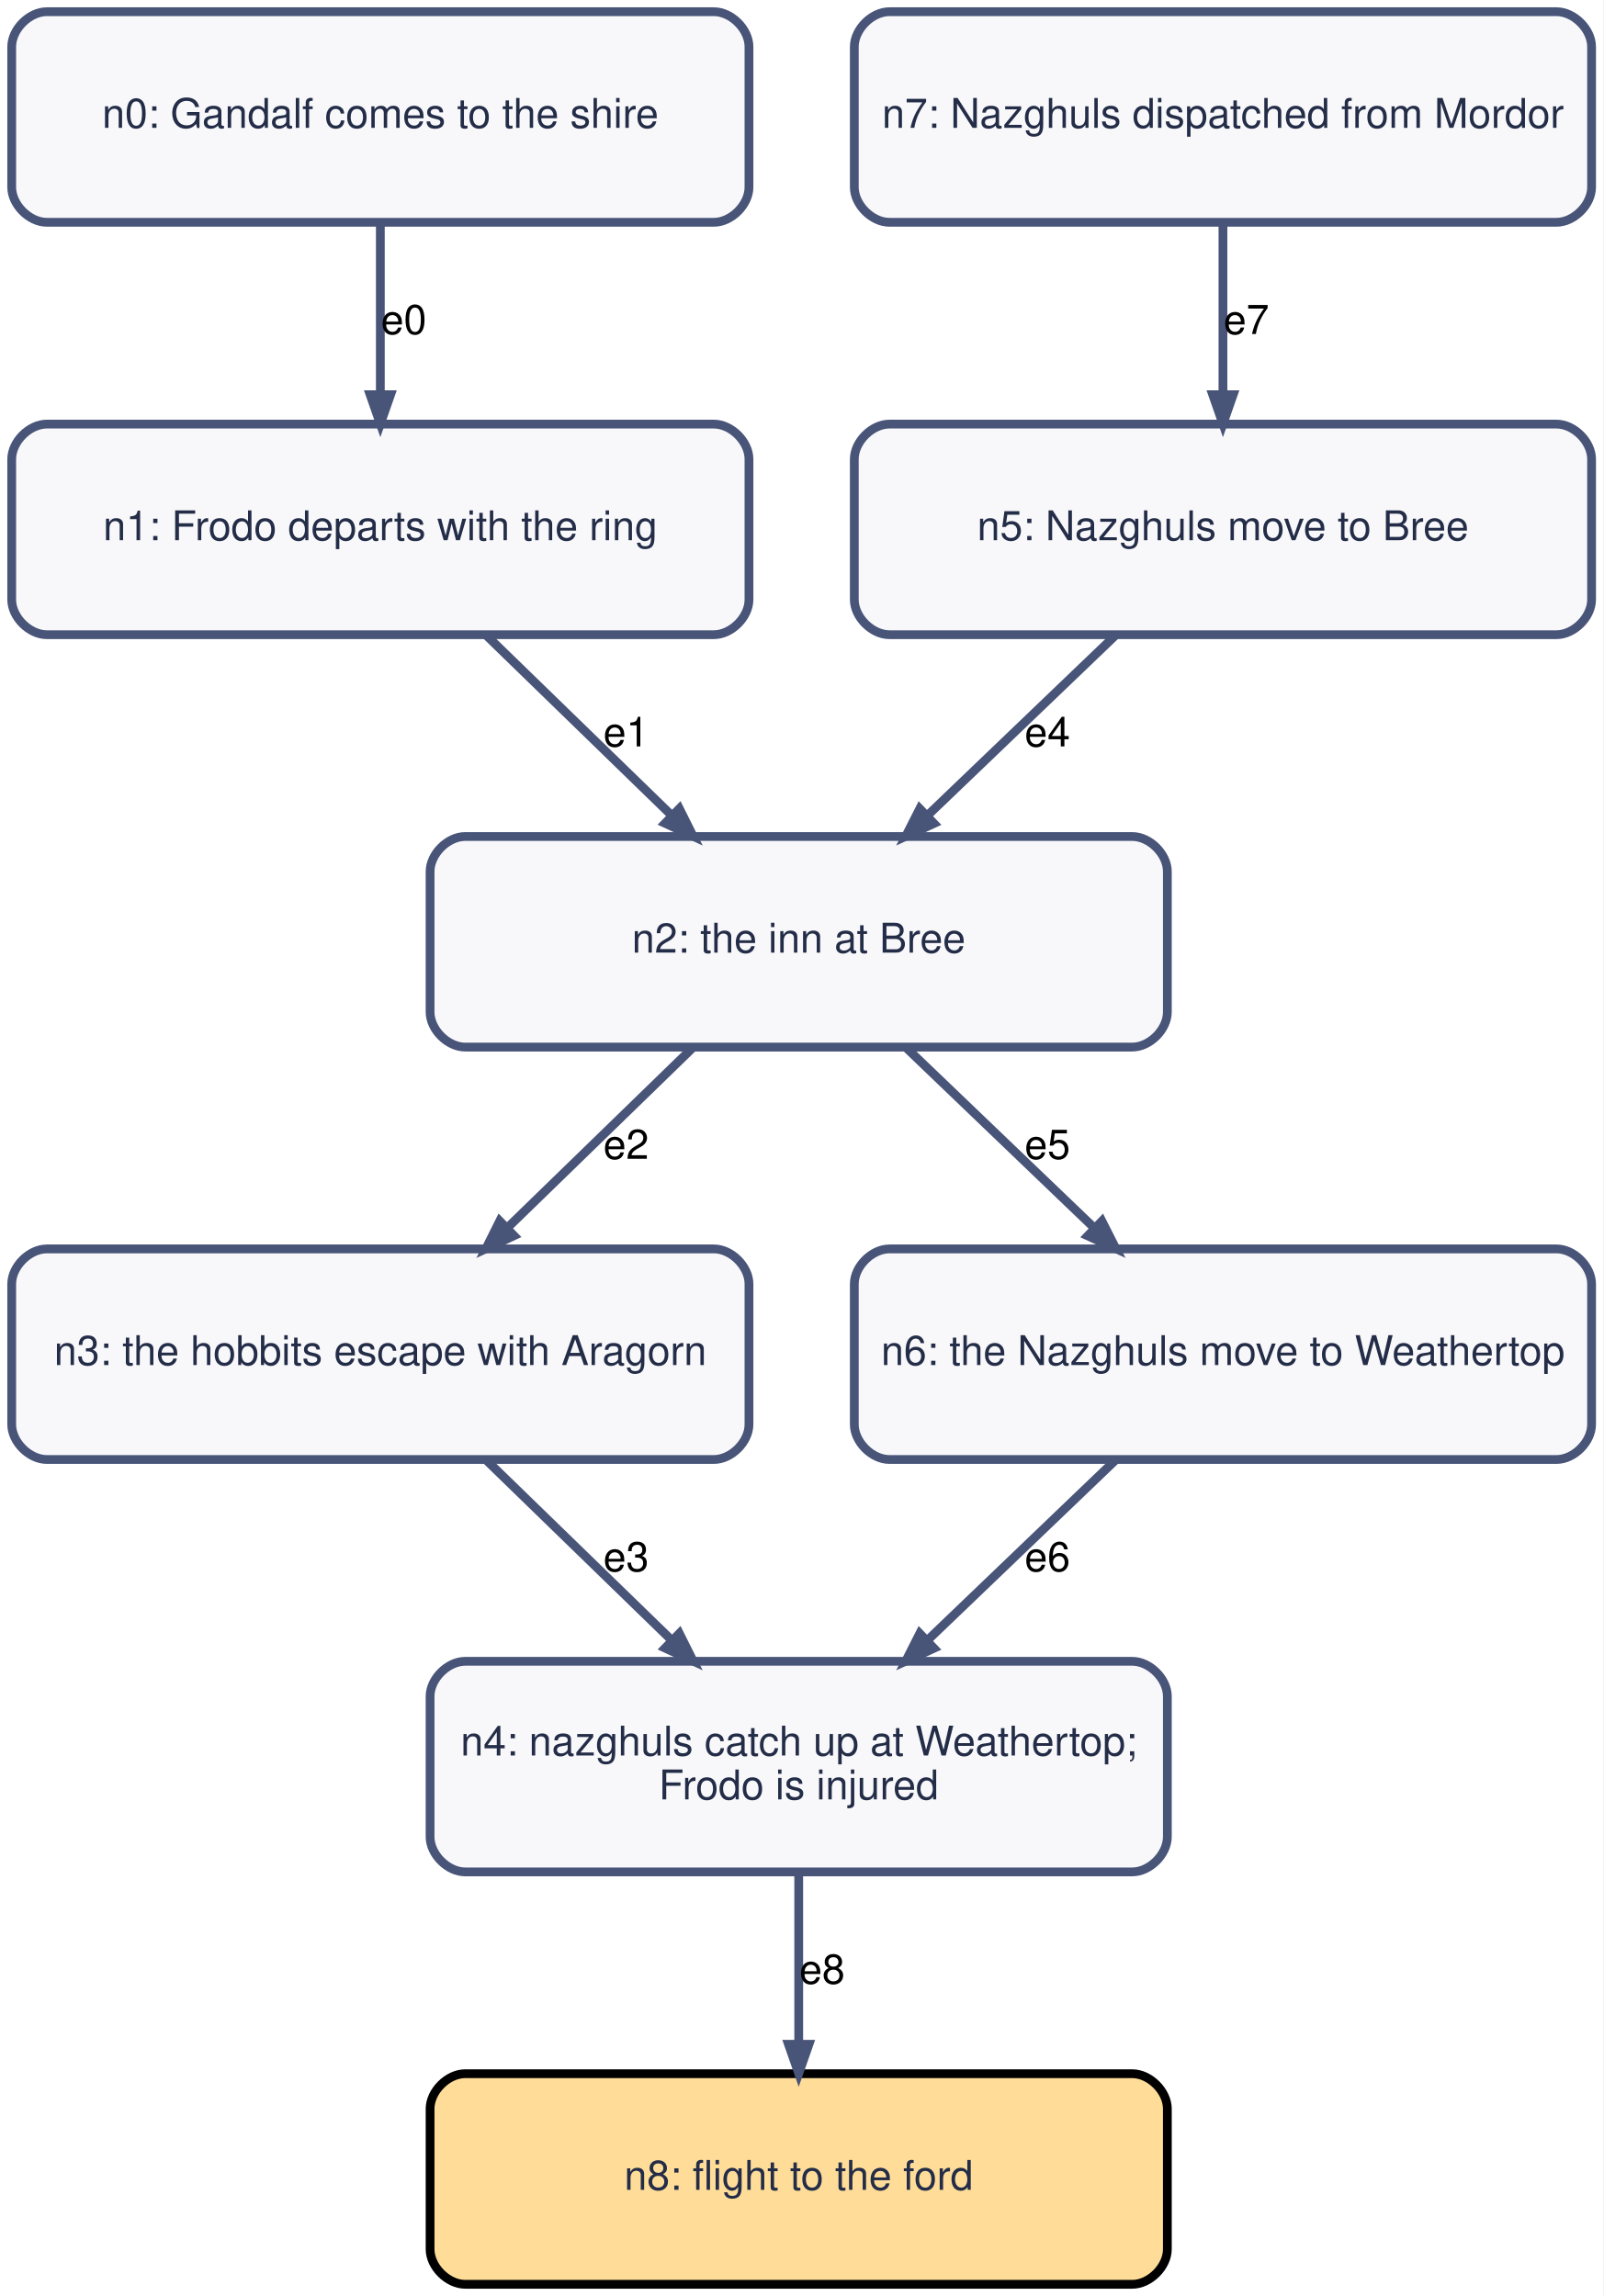
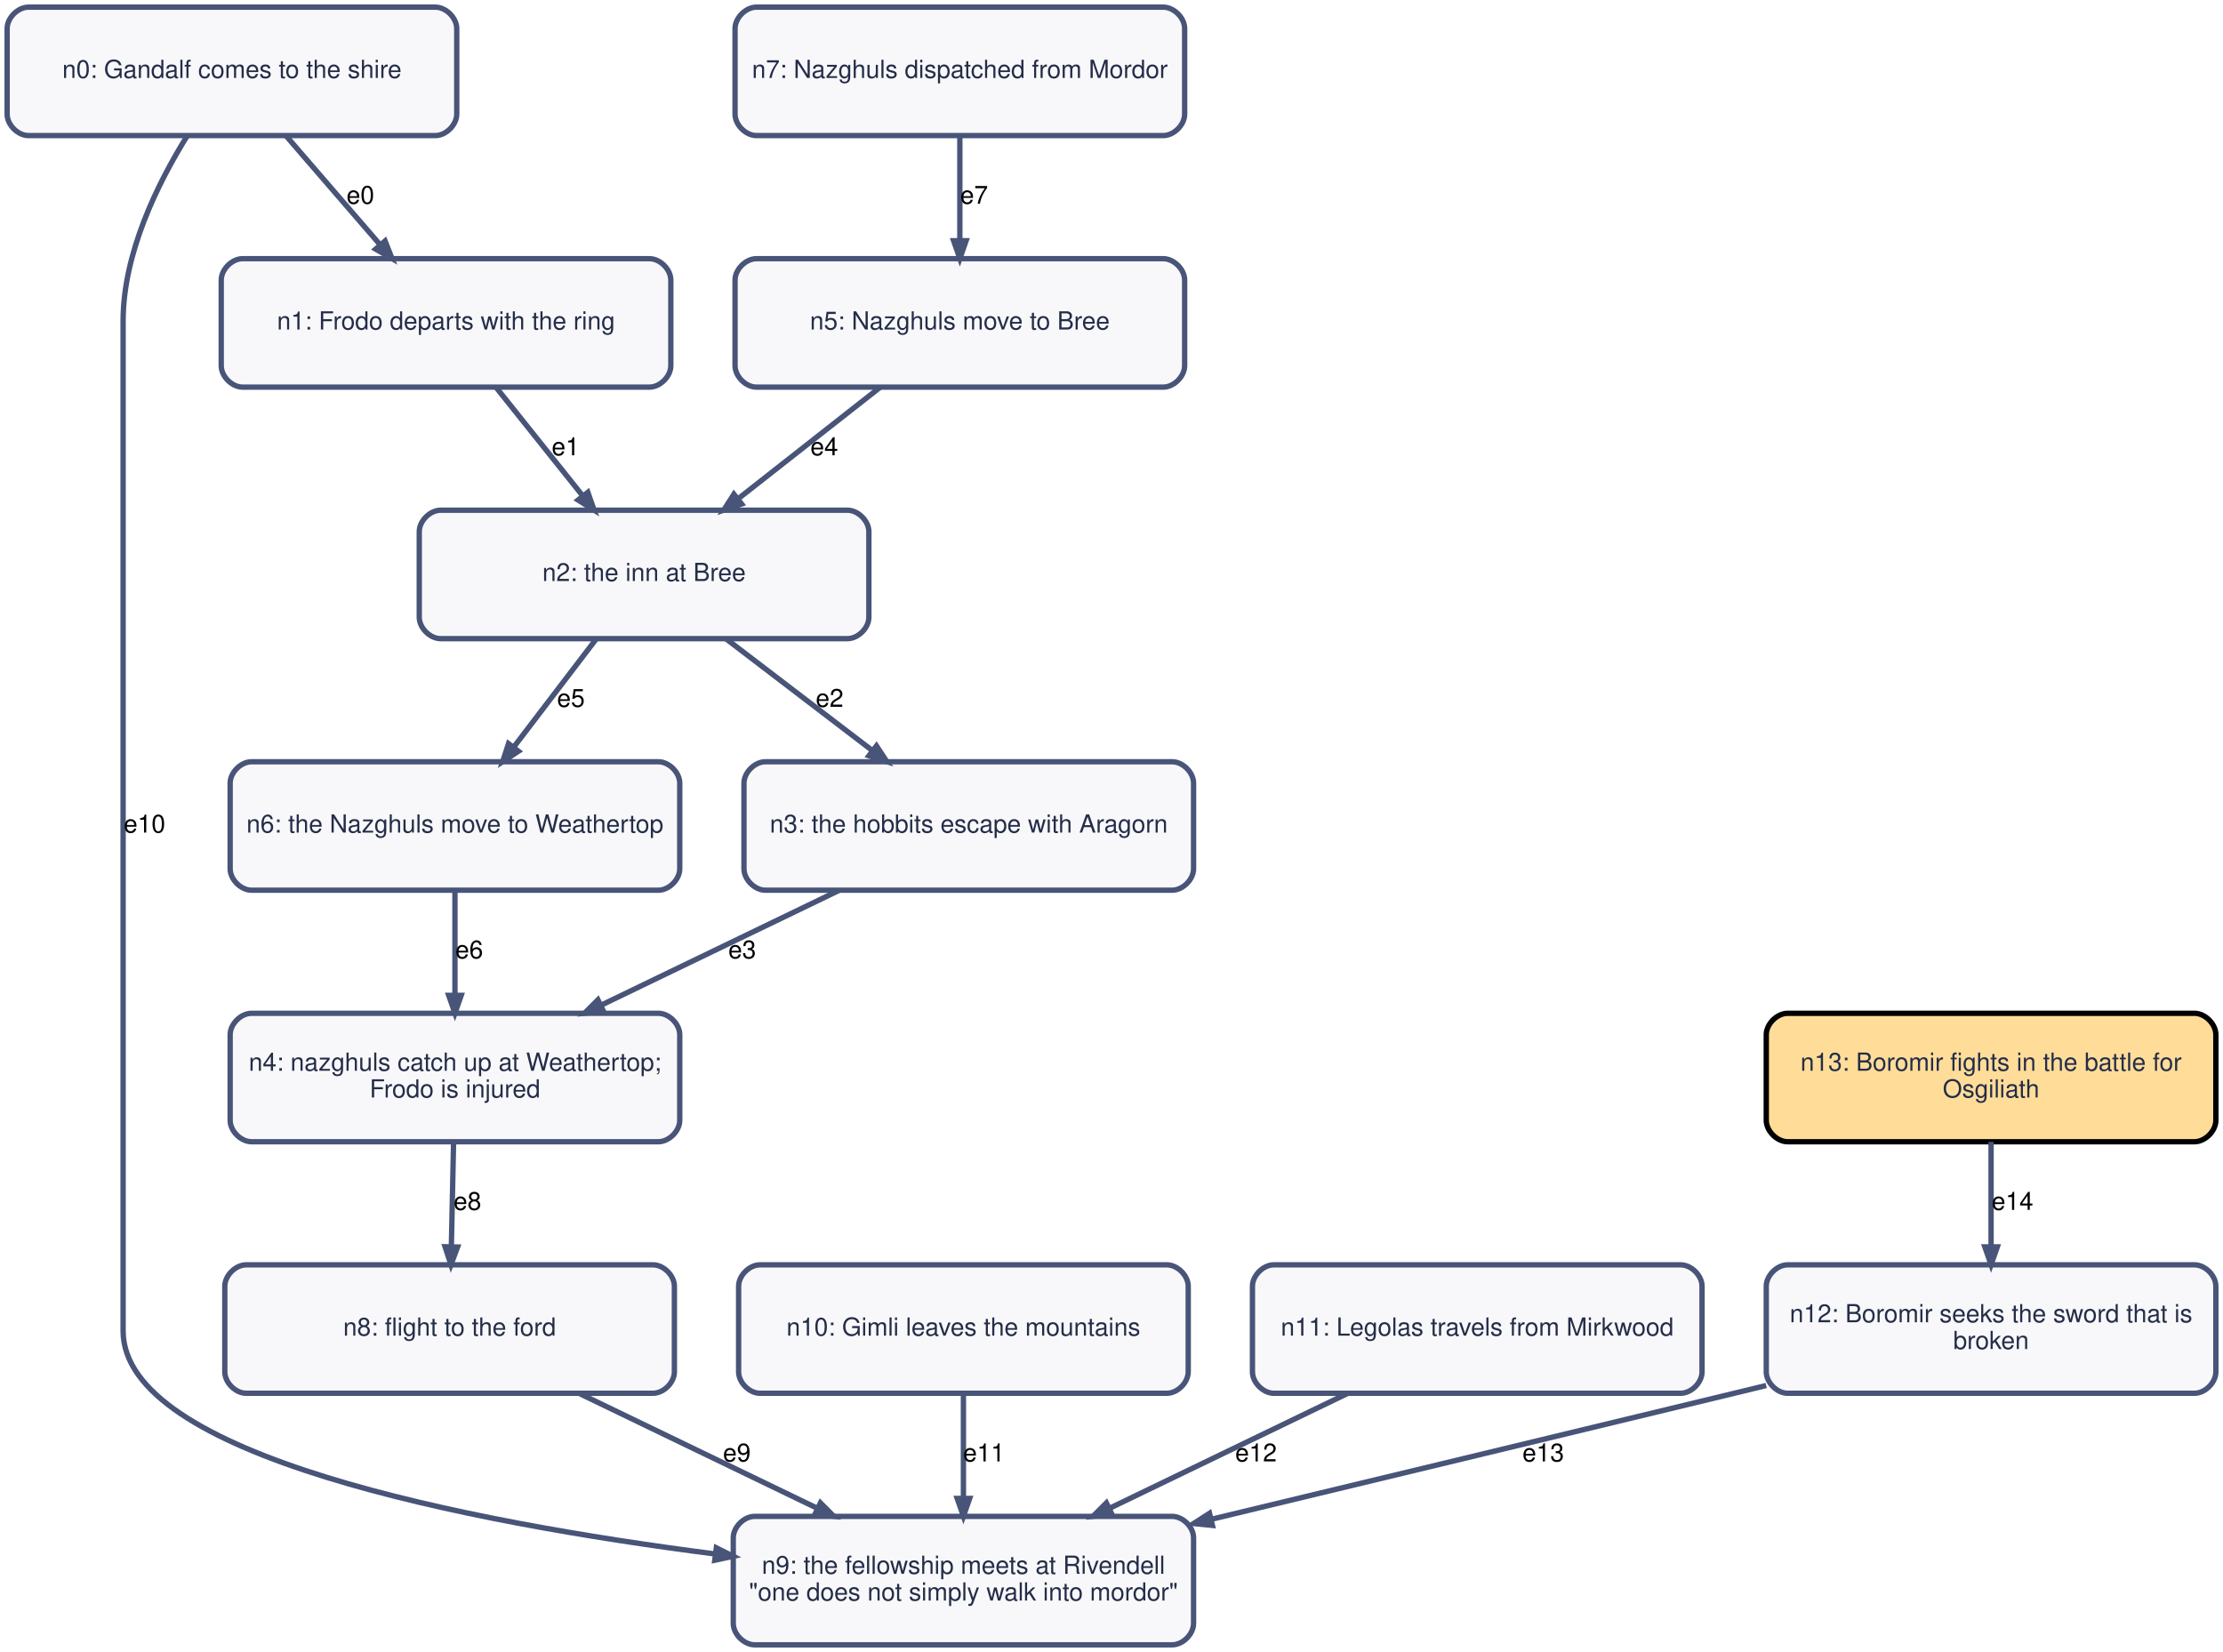
- <svg xmlns="http://www.w3.org/2000/svg" width="548pt" height="785pt" viewBox="0.00 0.00 548.00 785.00">
-   <g id="graph0" class="graph" transform="scale(1 1) rotate(0) translate(4 781)">
-     <polygon fill="white" stroke="transparent" points="-4,4 -4,-781 544,-781 544,4 -4,4" />
+ <svg xmlns="http://www.w3.org/2000/svg" width="1246pt" height="926pt" viewBox="0.00 0.00 1246.00 926.00">
+   <g id="graph0" class="graph" transform="scale(1 1) rotate(0) translate(4 922)">
+     <polygon fill="white" stroke="transparent" points="-4,4 -4,-922 1242,-922 1242,4 -4,4" />
    <g id="node1" class="node">
-       <path fill="#f8f8fa" stroke="#485478" stroke-width="3" d="M240,-777C240,-777 12,-777 12,-777 6,-777 0,-771 0,-765 0,-765 0,-717 0,-717 0,-711 6,-705 12,-705 12,-705 240,-705 240,-705 246,-705 252,-711 252,-717 252,-717 252,-765 252,-765 252,-771 246,-777 240,-777" />
-       <text text-anchor="middle" x="126" y="-737.3" font-family="Helvetica,sans-Serif" font-size="14.00" fill="#242d48">n0: Gandalf comes to the shire</text>
+       <path fill="#f8f8fa" stroke="#485478" stroke-width="3" d="M240,-918C240,-918 12,-918 12,-918 6,-918 0,-912 0,-906 0,-906 0,-858 0,-858 0,-852 6,-846 12,-846 12,-846 240,-846 240,-846 246,-846 252,-852 252,-858 252,-858 252,-906 252,-906 252,-912 246,-918 240,-918" />
+       <text text-anchor="middle" x="126" y="-878.3" font-family="Helvetica,sans-Serif" font-size="14.00" fill="#242d48">n0: Gandalf comes to the shire</text>
    </g>
    <g id="node2" class="node">
-       <path fill="#f8f8fa" stroke="#485478" stroke-width="3" d="M240,-636C240,-636 12,-636 12,-636 6,-636 0,-630 0,-624 0,-624 0,-576 0,-576 0,-570 6,-564 12,-564 12,-564 240,-564 240,-564 246,-564 252,-570 252,-576 252,-576 252,-624 252,-624 252,-630 246,-636 240,-636" />
-       <text text-anchor="middle" x="126" y="-596.3" font-family="Helvetica,sans-Serif" font-size="14.00" fill="#242d48">n1: Frodo departs with the ring</text>
+       <path fill="#f8f8fa" stroke="#485478" stroke-width="3" d="M360,-777C360,-777 132,-777 132,-777 126,-777 120,-771 120,-765 120,-765 120,-717 120,-717 120,-711 126,-705 132,-705 132,-705 360,-705 360,-705 366,-705 372,-711 372,-717 372,-717 372,-765 372,-765 372,-771 366,-777 360,-777" />
+       <text text-anchor="middle" x="246" y="-737.3" font-family="Helvetica,sans-Serif" font-size="14.00" fill="#242d48">n1: Frodo departs with the ring</text>
    </g>
    <g id="edge1" class="edge">
-       <path fill="none" stroke="#485478" stroke-width="3" d="M126,-704.92C126,-687.15 126,-665.35 126,-646.31" />
-       <polygon fill="#485478" stroke="#485478" stroke-width="3" points="129.5,-646.06 126,-636.06 122.5,-646.06 129.5,-646.06" />
-       <text text-anchor="middle" x="134" y="-666.8" font-family="Helvetica,sans-Serif" font-size="14.00">e0</text>
+       <path fill="none" stroke="#485478" stroke-width="3" d="M156.28,-845.92C172.34,-827.32 192.2,-804.32 209.15,-784.69" />
+       <polygon fill="#485478" stroke="#485478" stroke-width="3" points="211.84,-786.92 215.73,-777.06 206.54,-782.35 211.84,-786.92" />
+       <text text-anchor="middle" x="198" y="-807.8" font-family="Helvetica,sans-Serif" font-size="14.00">e0</text>
+     </g>
+     <g id="node10" class="node">
+       <path fill="#f8f8fa" stroke="#485478" stroke-width="3" d="M653,-72C653,-72 419,-72 419,-72 413,-72 407,-66 407,-60 407,-60 407,-12 407,-12 407,-6 413,0 419,0 419,0 653,0 653,0 659,0 665,-6 665,-12 665,-12 665,-60 665,-60 665,-66 659,-72 653,-72" />
+       <text text-anchor="middle" x="536" y="-39.8" font-family="Helvetica,sans-Serif" font-size="14.00" fill="#242d48">n9: the fellowship meets at Rivendell</text>
+       <text text-anchor="middle" x="536" y="-24.8" font-family="Helvetica,sans-Serif" font-size="14.00" fill="#242d48">"one does not simply walk into mordor"</text>
+     </g>
+     <g id="edge11" class="edge">
+       <path fill="none" stroke="#485478" stroke-width="3" d="M101.01,-845.97C84.17,-818.91 65,-779.82 65,-742 65,-742 65,-742 65,-176 65,-106.18 257.77,-68.81 396.66,-50.94" />
+       <polygon fill="#485478" stroke="#485478" stroke-width="3" points="397.5,-54.36 406.99,-49.63 396.63,-47.42 397.5,-54.36" />
+       <text text-anchor="middle" x="77" y="-455.3" font-family="Helvetica,sans-Serif" font-size="14.00">e10</text>
    </g>
    <g id="node3" class="node">
-       <path fill="#f8f8fa" stroke="#485478" stroke-width="3" d="M383,-495C383,-495 155,-495 155,-495 149,-495 143,-489 143,-483 143,-483 143,-435 143,-435 143,-429 149,-423 155,-423 155,-423 383,-423 383,-423 389,-423 395,-429 395,-435 395,-435 395,-483 395,-483 395,-489 389,-495 383,-495" />
-       <text text-anchor="middle" x="269" y="-455.3" font-family="Helvetica,sans-Serif" font-size="14.00" fill="#242d48">n2: the inn at Bree</text>
+       <path fill="#f8f8fa" stroke="#485478" stroke-width="3" d="M471,-636C471,-636 243,-636 243,-636 237,-636 231,-630 231,-624 231,-624 231,-576 231,-576 231,-570 237,-564 243,-564 243,-564 471,-564 471,-564 477,-564 483,-570 483,-576 483,-576 483,-624 483,-624 483,-630 477,-636 471,-636" />
+       <text text-anchor="middle" x="357" y="-596.3" font-family="Helvetica,sans-Serif" font-size="14.00" fill="#242d48">n2: the inn at Bree</text>
    </g>
    <g id="edge2" class="edge">
-       <path fill="none" stroke="#485478" stroke-width="3" d="M162.08,-563.92C181.39,-545.16 205.31,-521.91 225.62,-502.17" />
-       <polygon fill="#485478" stroke="#485478" stroke-width="3" points="228.2,-504.54 232.93,-495.06 223.32,-499.52 228.2,-504.54" />
-       <text text-anchor="middle" x="210" y="-525.8" font-family="Helvetica,sans-Serif" font-size="14.00">e1</text>
+       <path fill="none" stroke="#485478" stroke-width="3" d="M274.01,-704.92C288.8,-686.4 307.07,-663.52 322.7,-643.95" />
+       <polygon fill="#485478" stroke="#485478" stroke-width="3" points="325.49,-646.06 329,-636.06 320.02,-641.69 325.49,-646.06" />
+       <text text-anchor="middle" x="313" y="-666.8" font-family="Helvetica,sans-Serif" font-size="14.00">e1</text>
    </g>
    <g id="node4" class="node">
-       <path fill="#f8f8fa" stroke="#485478" stroke-width="3" d="M240,-354C240,-354 12,-354 12,-354 6,-354 0,-348 0,-342 0,-342 0,-294 0,-294 0,-288 6,-282 12,-282 12,-282 240,-282 240,-282 246,-282 252,-288 252,-294 252,-294 252,-342 252,-342 252,-348 246,-354 240,-354" />
-       <text text-anchor="middle" x="126" y="-314.3" font-family="Helvetica,sans-Serif" font-size="14.00" fill="#242d48">n3: the hobbits escape with Aragorn</text>
+       <path fill="#f8f8fa" stroke="#485478" stroke-width="3" d="M653,-495C653,-495 425,-495 425,-495 419,-495 413,-489 413,-483 413,-483 413,-435 413,-435 413,-429 419,-423 425,-423 425,-423 653,-423 653,-423 659,-423 665,-429 665,-435 665,-435 665,-483 665,-483 665,-489 659,-495 653,-495" />
+       <text text-anchor="middle" x="539" y="-455.3" font-family="Helvetica,sans-Serif" font-size="14.00" fill="#242d48">n3: the hobbits escape with Aragorn</text>
    </g>
    <g id="edge3" class="edge">
-       <path fill="none" stroke="#485478" stroke-width="3" d="M232.92,-422.92C213.61,-404.16 189.69,-380.91 169.38,-361.17" />
-       <polygon fill="#485478" stroke="#485478" stroke-width="3" points="171.68,-358.52 162.07,-354.06 166.8,-363.54 171.68,-358.52" />
-       <text text-anchor="middle" x="210" y="-384.8" font-family="Helvetica,sans-Serif" font-size="14.00">e2</text>
+       <path fill="none" stroke="#485478" stroke-width="3" d="M402.93,-563.92C427.82,-544.91 458.74,-521.3 484.81,-501.39" />
+       <polygon fill="#485478" stroke="#485478" stroke-width="3" points="487.27,-503.92 493.09,-495.06 483.02,-498.35 487.27,-503.92" />
+       <text text-anchor="middle" x="461" y="-525.8" font-family="Helvetica,sans-Serif" font-size="14.00">e2</text>
    </g>
    <g id="node7" class="node">
-       <path fill="#f8f8fa" stroke="#485478" stroke-width="3" d="M528,-354C528,-354 300,-354 300,-354 294,-354 288,-348 288,-342 288,-342 288,-294 288,-294 288,-288 294,-282 300,-282 300,-282 528,-282 528,-282 534,-282 540,-288 540,-294 540,-294 540,-342 540,-342 540,-348 534,-354 528,-354" />
-       <text text-anchor="middle" x="414" y="-314.3" font-family="Helvetica,sans-Serif" font-size="14.00" fill="#242d48">n6: the Nazghuls move to Weathertop</text>
+       <path fill="#f8f8fa" stroke="#485478" stroke-width="3" d="M365,-495C365,-495 137,-495 137,-495 131,-495 125,-489 125,-483 125,-483 125,-435 125,-435 125,-429 131,-423 137,-423 137,-423 365,-423 365,-423 371,-423 377,-429 377,-435 377,-435 377,-483 377,-483 377,-489 371,-495 365,-495" />
+       <text text-anchor="middle" x="251" y="-455.3" font-family="Helvetica,sans-Serif" font-size="14.00" fill="#242d48">n6: the Nazghuls move to Weathertop</text>
    </g>
    <g id="edge6" class="edge">
-       <path fill="none" stroke="#485478" stroke-width="3" d="M305.59,-422.92C325.17,-404.16 349.42,-380.91 370.01,-361.17" />
-       <polygon fill="#485478" stroke="#485478" stroke-width="3" points="372.63,-363.51 377.42,-354.06 367.78,-358.46 372.63,-363.51" />
-       <text text-anchor="middle" x="354" y="-384.8" font-family="Helvetica,sans-Serif" font-size="14.00">e5</text>
+       <path fill="none" stroke="#485478" stroke-width="3" d="M330.25,-563.92C316.19,-545.49 298.83,-522.73 283.95,-503.21" />
+       <polygon fill="#485478" stroke="#485478" stroke-width="3" points="286.59,-500.89 277.74,-495.06 281.02,-505.14 286.59,-500.89" />
+       <text text-anchor="middle" x="316" y="-525.8" font-family="Helvetica,sans-Serif" font-size="14.00">e5</text>
    </g>
    <g id="node5" class="node">
-       <path fill="#f8f8fa" stroke="#485478" stroke-width="3" d="M383,-213C383,-213 155,-213 155,-213 149,-213 143,-207 143,-201 143,-201 143,-153 143,-153 143,-147 149,-141 155,-141 155,-141 383,-141 383,-141 389,-141 395,-147 395,-153 395,-153 395,-201 395,-201 395,-207 389,-213 383,-213" />
-       <text text-anchor="middle" x="269" y="-180.8" font-family="Helvetica,sans-Serif" font-size="14.00" fill="#242d48">n4: nazghuls catch up at Weathertop;</text>
-       <text text-anchor="middle" x="269" y="-165.8" font-family="Helvetica,sans-Serif" font-size="14.00" fill="#242d48">Frodo is injured</text>
+       <path fill="#f8f8fa" stroke="#485478" stroke-width="3" d="M365,-354C365,-354 137,-354 137,-354 131,-354 125,-348 125,-342 125,-342 125,-294 125,-294 125,-288 131,-282 137,-282 137,-282 365,-282 365,-282 371,-282 377,-288 377,-294 377,-294 377,-342 377,-342 377,-348 371,-354 365,-354" />
+       <text text-anchor="middle" x="251" y="-321.8" font-family="Helvetica,sans-Serif" font-size="14.00" fill="#242d48">n4: nazghuls catch up at Weathertop;</text>
+       <text text-anchor="middle" x="251" y="-306.8" font-family="Helvetica,sans-Serif" font-size="14.00" fill="#242d48">Frodo is injured</text>
    </g>
    <g id="edge4" class="edge">
-       <path fill="none" stroke="#485478" stroke-width="3" d="M162.08,-281.92C181.39,-263.16 205.31,-239.91 225.62,-220.17" />
-       <polygon fill="#485478" stroke="#485478" stroke-width="3" points="228.2,-222.54 232.93,-213.06 223.32,-217.52 228.2,-222.54" />
-       <text text-anchor="middle" x="210" y="-243.8" font-family="Helvetica,sans-Serif" font-size="14.00">e3</text>
+       <path fill="none" stroke="#485478" stroke-width="3" d="M466.33,-422.92C425.65,-403.29 374.82,-378.76 332.76,-358.46" />
+       <polygon fill="#485478" stroke="#485478" stroke-width="3" points="334.18,-355.26 323.65,-354.06 331.14,-361.56 334.18,-355.26" />
+       <text text-anchor="middle" x="412" y="-384.8" font-family="Helvetica,sans-Serif" font-size="14.00">e3</text>
    </g>
    <g id="node9" class="node">
-       <path fill="#ffdd99" stroke="#000000" stroke-width="3" d="M383,-72C383,-72 155,-72 155,-72 149,-72 143,-66 143,-60 143,-60 143,-12 143,-12 143,-6 149,0 155,0 155,0 383,0 383,0 389,0 395,-6 395,-12 395,-12 395,-60 395,-60 395,-66 389,-72 383,-72" />
-       <text text-anchor="middle" x="269" y="-32.3" font-family="Helvetica,sans-Serif" font-size="14.00" fill="#242d48">n8: flight to the ford</text>
+       <path fill="#f8f8fa" stroke="#485478" stroke-width="3" d="M362,-213C362,-213 134,-213 134,-213 128,-213 122,-207 122,-201 122,-201 122,-153 122,-153 122,-147 128,-141 134,-141 134,-141 362,-141 362,-141 368,-141 374,-147 374,-153 374,-153 374,-201 374,-201 374,-207 368,-213 362,-213" />
+       <text text-anchor="middle" x="248" y="-173.3" font-family="Helvetica,sans-Serif" font-size="14.00" fill="#242d48">n8: flight to the ford</text>
    </g>
    <g id="edge9" class="edge">
-       <path fill="none" stroke="#485478" stroke-width="3" d="M269,-140.92C269,-123.15 269,-101.35 269,-82.31" />
-       <polygon fill="#485478" stroke="#485478" stroke-width="3" points="272.5,-82.06 269,-72.06 265.5,-82.06 272.5,-82.06" />
-       <text text-anchor="middle" x="277" y="-102.8" font-family="Helvetica,sans-Serif" font-size="14.00">e8</text>
+       <path fill="none" stroke="#485478" stroke-width="3" d="M250.24,-281.92C249.86,-264.15 249.39,-242.35 248.98,-223.31" />
+       <polygon fill="#485478" stroke="#485478" stroke-width="3" points="252.47,-222.99 248.76,-213.06 245.47,-223.14 252.47,-222.99" />
+       <text text-anchor="middle" x="258" y="-243.8" font-family="Helvetica,sans-Serif" font-size="14.00">e8</text>
    </g>
    <g id="node6" class="node">
-       <path fill="#f8f8fa" stroke="#485478" stroke-width="3" d="M528,-636C528,-636 300,-636 300,-636 294,-636 288,-630 288,-624 288,-624 288,-576 288,-576 288,-570 294,-564 300,-564 300,-564 528,-564 528,-564 534,-564 540,-570 540,-576 540,-576 540,-624 540,-624 540,-630 534,-636 528,-636" />
-       <text text-anchor="middle" x="414" y="-596.3" font-family="Helvetica,sans-Serif" font-size="14.00" fill="#242d48">n5: Nazghuls move to Bree</text>
+       <path fill="#f8f8fa" stroke="#485478" stroke-width="3" d="M648,-777C648,-777 420,-777 420,-777 414,-777 408,-771 408,-765 408,-765 408,-717 408,-717 408,-711 414,-705 420,-705 420,-705 648,-705 648,-705 654,-705 660,-711 660,-717 660,-717 660,-765 660,-765 660,-771 654,-777 648,-777" />
+       <text text-anchor="middle" x="534" y="-737.3" font-family="Helvetica,sans-Serif" font-size="14.00" fill="#242d48">n5: Nazghuls move to Bree</text>
    </g>
    <g id="edge5" class="edge">
-       <path fill="none" stroke="#485478" stroke-width="3" d="M377.41,-563.92C357.83,-545.16 333.58,-521.91 312.99,-502.17" />
-       <polygon fill="#485478" stroke="#485478" stroke-width="3" points="315.22,-499.46 305.58,-495.06 310.37,-504.51 315.22,-499.46" />
-       <text text-anchor="middle" x="354" y="-525.8" font-family="Helvetica,sans-Serif" font-size="14.00">e4</text>
+       <path fill="none" stroke="#485478" stroke-width="3" d="M489.34,-704.92C465.12,-685.91 435.06,-662.3 409.7,-642.39" />
+       <polygon fill="#485478" stroke="#485478" stroke-width="3" points="411.68,-639.49 401.65,-636.06 407.35,-644.99 411.68,-639.49" />
+       <text text-anchor="middle" x="458" y="-666.8" font-family="Helvetica,sans-Serif" font-size="14.00">e4</text>
    </g>
    <g id="edge7" class="edge">
-       <path fill="none" stroke="#485478" stroke-width="3" d="M377.41,-281.92C357.83,-263.16 333.58,-239.91 312.99,-220.17" />
-       <polygon fill="#485478" stroke="#485478" stroke-width="3" points="315.22,-217.46 305.58,-213.06 310.37,-222.51 315.22,-217.46" />
-       <text text-anchor="middle" x="354" y="-243.8" font-family="Helvetica,sans-Serif" font-size="14.00">e6</text>
+       <path fill="none" stroke="#485478" stroke-width="3" d="M251,-422.92C251,-405.15 251,-383.35 251,-364.31" />
+       <polygon fill="#485478" stroke="#485478" stroke-width="3" points="254.5,-364.06 251,-354.06 247.5,-364.06 254.5,-364.06" />
+       <text text-anchor="middle" x="259" y="-384.8" font-family="Helvetica,sans-Serif" font-size="14.00">e6</text>
    </g>
    <g id="node8" class="node">
-       <path fill="#f8f8fa" stroke="#485478" stroke-width="3" d="M528,-777C528,-777 300,-777 300,-777 294,-777 288,-771 288,-765 288,-765 288,-717 288,-717 288,-711 294,-705 300,-705 300,-705 528,-705 528,-705 534,-705 540,-711 540,-717 540,-717 540,-765 540,-765 540,-771 534,-777 528,-777" />
-       <text text-anchor="middle" x="414" y="-737.3" font-family="Helvetica,sans-Serif" font-size="14.00" fill="#242d48">n7: Nazghuls dispatched from Mordor</text>
+       <path fill="#f8f8fa" stroke="#485478" stroke-width="3" d="M648,-918C648,-918 420,-918 420,-918 414,-918 408,-912 408,-906 408,-906 408,-858 408,-858 408,-852 414,-846 420,-846 420,-846 648,-846 648,-846 654,-846 660,-852 660,-858 660,-858 660,-906 660,-906 660,-912 654,-918 648,-918" />
+       <text text-anchor="middle" x="534" y="-878.3" font-family="Helvetica,sans-Serif" font-size="14.00" fill="#242d48">n7: Nazghuls dispatched from Mordor</text>
    </g>
    <g id="edge8" class="edge">
-       <path fill="none" stroke="#485478" stroke-width="3" d="M414,-704.92C414,-687.15 414,-665.35 414,-646.31" />
-       <polygon fill="#485478" stroke="#485478" stroke-width="3" points="417.5,-646.06 414,-636.06 410.5,-646.06 417.5,-646.06" />
-       <text text-anchor="middle" x="422" y="-666.8" font-family="Helvetica,sans-Serif" font-size="14.00">e7</text>
+       <path fill="none" stroke="#485478" stroke-width="3" d="M534,-845.92C534,-828.15 534,-806.35 534,-787.31" />
+       <polygon fill="#485478" stroke="#485478" stroke-width="3" points="537.5,-787.06 534,-777.06 530.5,-787.06 537.5,-787.06" />
+       <text text-anchor="middle" x="542" y="-807.8" font-family="Helvetica,sans-Serif" font-size="14.00">e7</text>
+     </g>
+     <g id="edge10" class="edge">
+       <path fill="none" stroke="#485478" stroke-width="3" d="M320.67,-140.92C361.35,-121.29 412.18,-96.76 454.24,-76.46" />
+       <polygon fill="#485478" stroke="#485478" stroke-width="3" points="455.86,-79.56 463.35,-72.06 452.82,-73.26 455.86,-79.56" />
+       <text text-anchor="middle" x="409" y="-102.8" font-family="Helvetica,sans-Serif" font-size="14.00">e9</text>
+     </g>
+     <g id="node11" class="node">
+       <path fill="#f8f8fa" stroke="#485478" stroke-width="3" d="M650,-213C650,-213 422,-213 422,-213 416,-213 410,-207 410,-201 410,-201 410,-153 410,-153 410,-147 416,-141 422,-141 422,-141 650,-141 650,-141 656,-141 662,-147 662,-153 662,-153 662,-201 662,-201 662,-207 656,-213 650,-213" />
+       <text text-anchor="middle" x="536" y="-173.3" font-family="Helvetica,sans-Serif" font-size="14.00" fill="#242d48">n10: Gimli leaves the mountains</text>
+     </g>
+     <g id="edge12" class="edge">
+       <path fill="none" stroke="#485478" stroke-width="3" d="M536,-140.92C536,-123.15 536,-101.35 536,-82.31" />
+       <polygon fill="#485478" stroke="#485478" stroke-width="3" points="539.5,-82.06 536,-72.06 532.5,-82.06 539.5,-82.06" />
+       <text text-anchor="middle" x="547.5" y="-102.8" font-family="Helvetica,sans-Serif" font-size="14.00">e11</text>
+     </g>
+     <g id="node12" class="node">
+       <path fill="#f8f8fa" stroke="#485478" stroke-width="3" d="M938,-213C938,-213 710,-213 710,-213 704,-213 698,-207 698,-201 698,-201 698,-153 698,-153 698,-147 704,-141 710,-141 710,-141 938,-141 938,-141 944,-141 950,-147 950,-153 950,-153 950,-201 950,-201 950,-207 944,-213 938,-213" />
+       <text text-anchor="middle" x="824" y="-173.3" font-family="Helvetica,sans-Serif" font-size="14.00" fill="#242d48">n11: Legolas travels from Mirkwood</text>
+     </g>
+     <g id="edge13" class="edge">
+       <path fill="none" stroke="#485478" stroke-width="3" d="M751.33,-140.92C710.65,-121.29 659.82,-96.76 617.76,-76.46" />
+       <polygon fill="#485478" stroke="#485478" stroke-width="3" points="619.18,-73.26 608.65,-72.06 616.14,-79.56 619.18,-73.26" />
+       <text text-anchor="middle" x="700" y="-102.8" font-family="Helvetica,sans-Serif" font-size="14.00">e12</text>
+     </g>
+     <g id="node13" class="node">
+       <path fill="#f8f8fa" stroke="#485478" stroke-width="3" d="M1226,-213C1226,-213 998,-213 998,-213 992,-213 986,-207 986,-201 986,-201 986,-153 986,-153 986,-147 992,-141 998,-141 998,-141 1226,-141 1226,-141 1232,-141 1238,-147 1238,-153 1238,-153 1238,-201 1238,-201 1238,-207 1232,-213 1226,-213" />
+       <text text-anchor="middle" x="1112" y="-180.8" font-family="Helvetica,sans-Serif" font-size="14.00" fill="#242d48">n12: Boromir seeks the sword that is</text>
+       <text text-anchor="middle" x="1112" y="-165.8" font-family="Helvetica,sans-Serif" font-size="14.00" fill="#242d48">broken</text>
+     </g>
+     <g id="edge14" class="edge">
+       <path fill="none" stroke="#485478" stroke-width="3" d="M985.96,-145.35C979.89,-143.88 973.88,-142.42 968,-141 870.09,-117.32 759.67,-90.73 674.97,-70.37" />
+       <polygon fill="#485478" stroke="#485478" stroke-width="3" points="675.57,-66.92 665.03,-67.99 673.94,-73.73 675.57,-66.92" />
+       <text text-anchor="middle" x="861" y="-102.8" font-family="Helvetica,sans-Serif" font-size="14.00">e13</text>
+     </g>
+     <g id="node14" class="node">
+       <path fill="#ffdd99" stroke="#000000" stroke-width="3" d="M1226,-354C1226,-354 998,-354 998,-354 992,-354 986,-348 986,-342 986,-342 986,-294 986,-294 986,-288 992,-282 998,-282 998,-282 1226,-282 1226,-282 1232,-282 1238,-288 1238,-294 1238,-294 1238,-342 1238,-342 1238,-348 1232,-354 1226,-354" />
+       <text text-anchor="middle" x="1112" y="-321.8" font-family="Helvetica,sans-Serif" font-size="14.00" fill="#242d48">n13: Boromir fights in the battle for</text>
+       <text text-anchor="middle" x="1112" y="-306.8" font-family="Helvetica,sans-Serif" font-size="14.00" fill="#242d48">Osgiliath</text>
+     </g>
+     <g id="edge15" class="edge">
+       <path fill="none" stroke="#485478" stroke-width="3" d="M1112,-281.92C1112,-264.15 1112,-242.35 1112,-223.31" />
+       <polygon fill="#485478" stroke="#485478" stroke-width="3" points="1115.5,-223.06 1112,-213.06 1108.5,-223.06 1115.5,-223.06" />
+       <text text-anchor="middle" x="1124" y="-243.8" font-family="Helvetica,sans-Serif" font-size="14.00">e14</text>
    </g>
  </g>
</svg>
